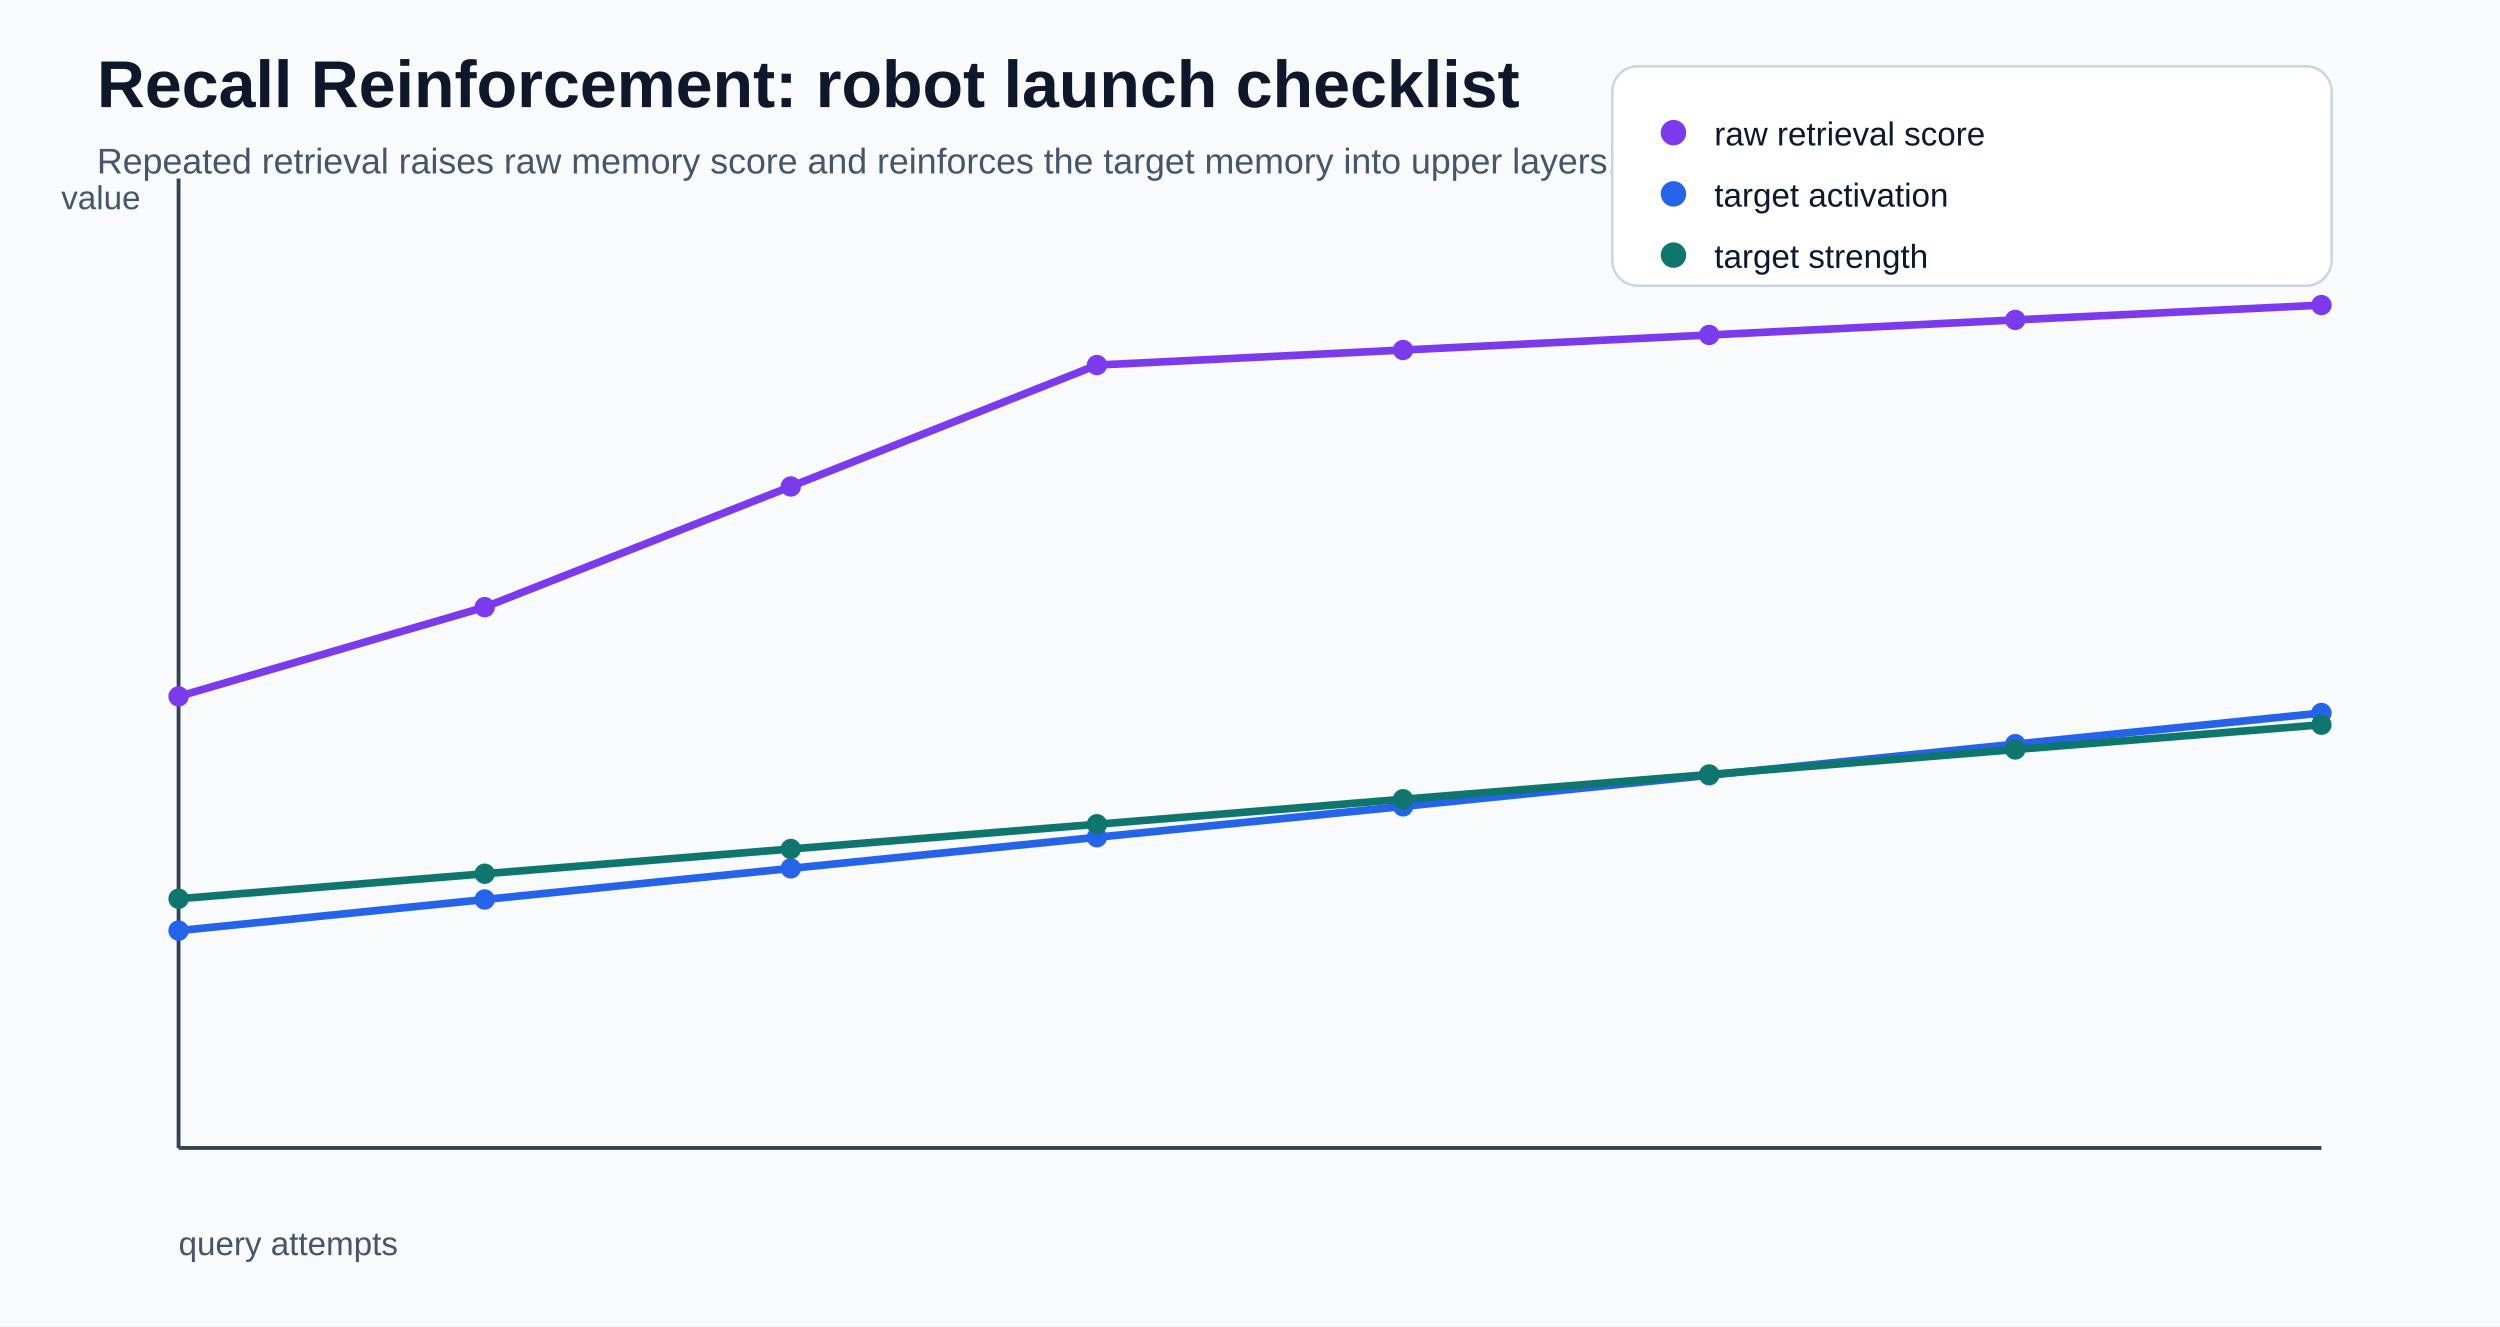
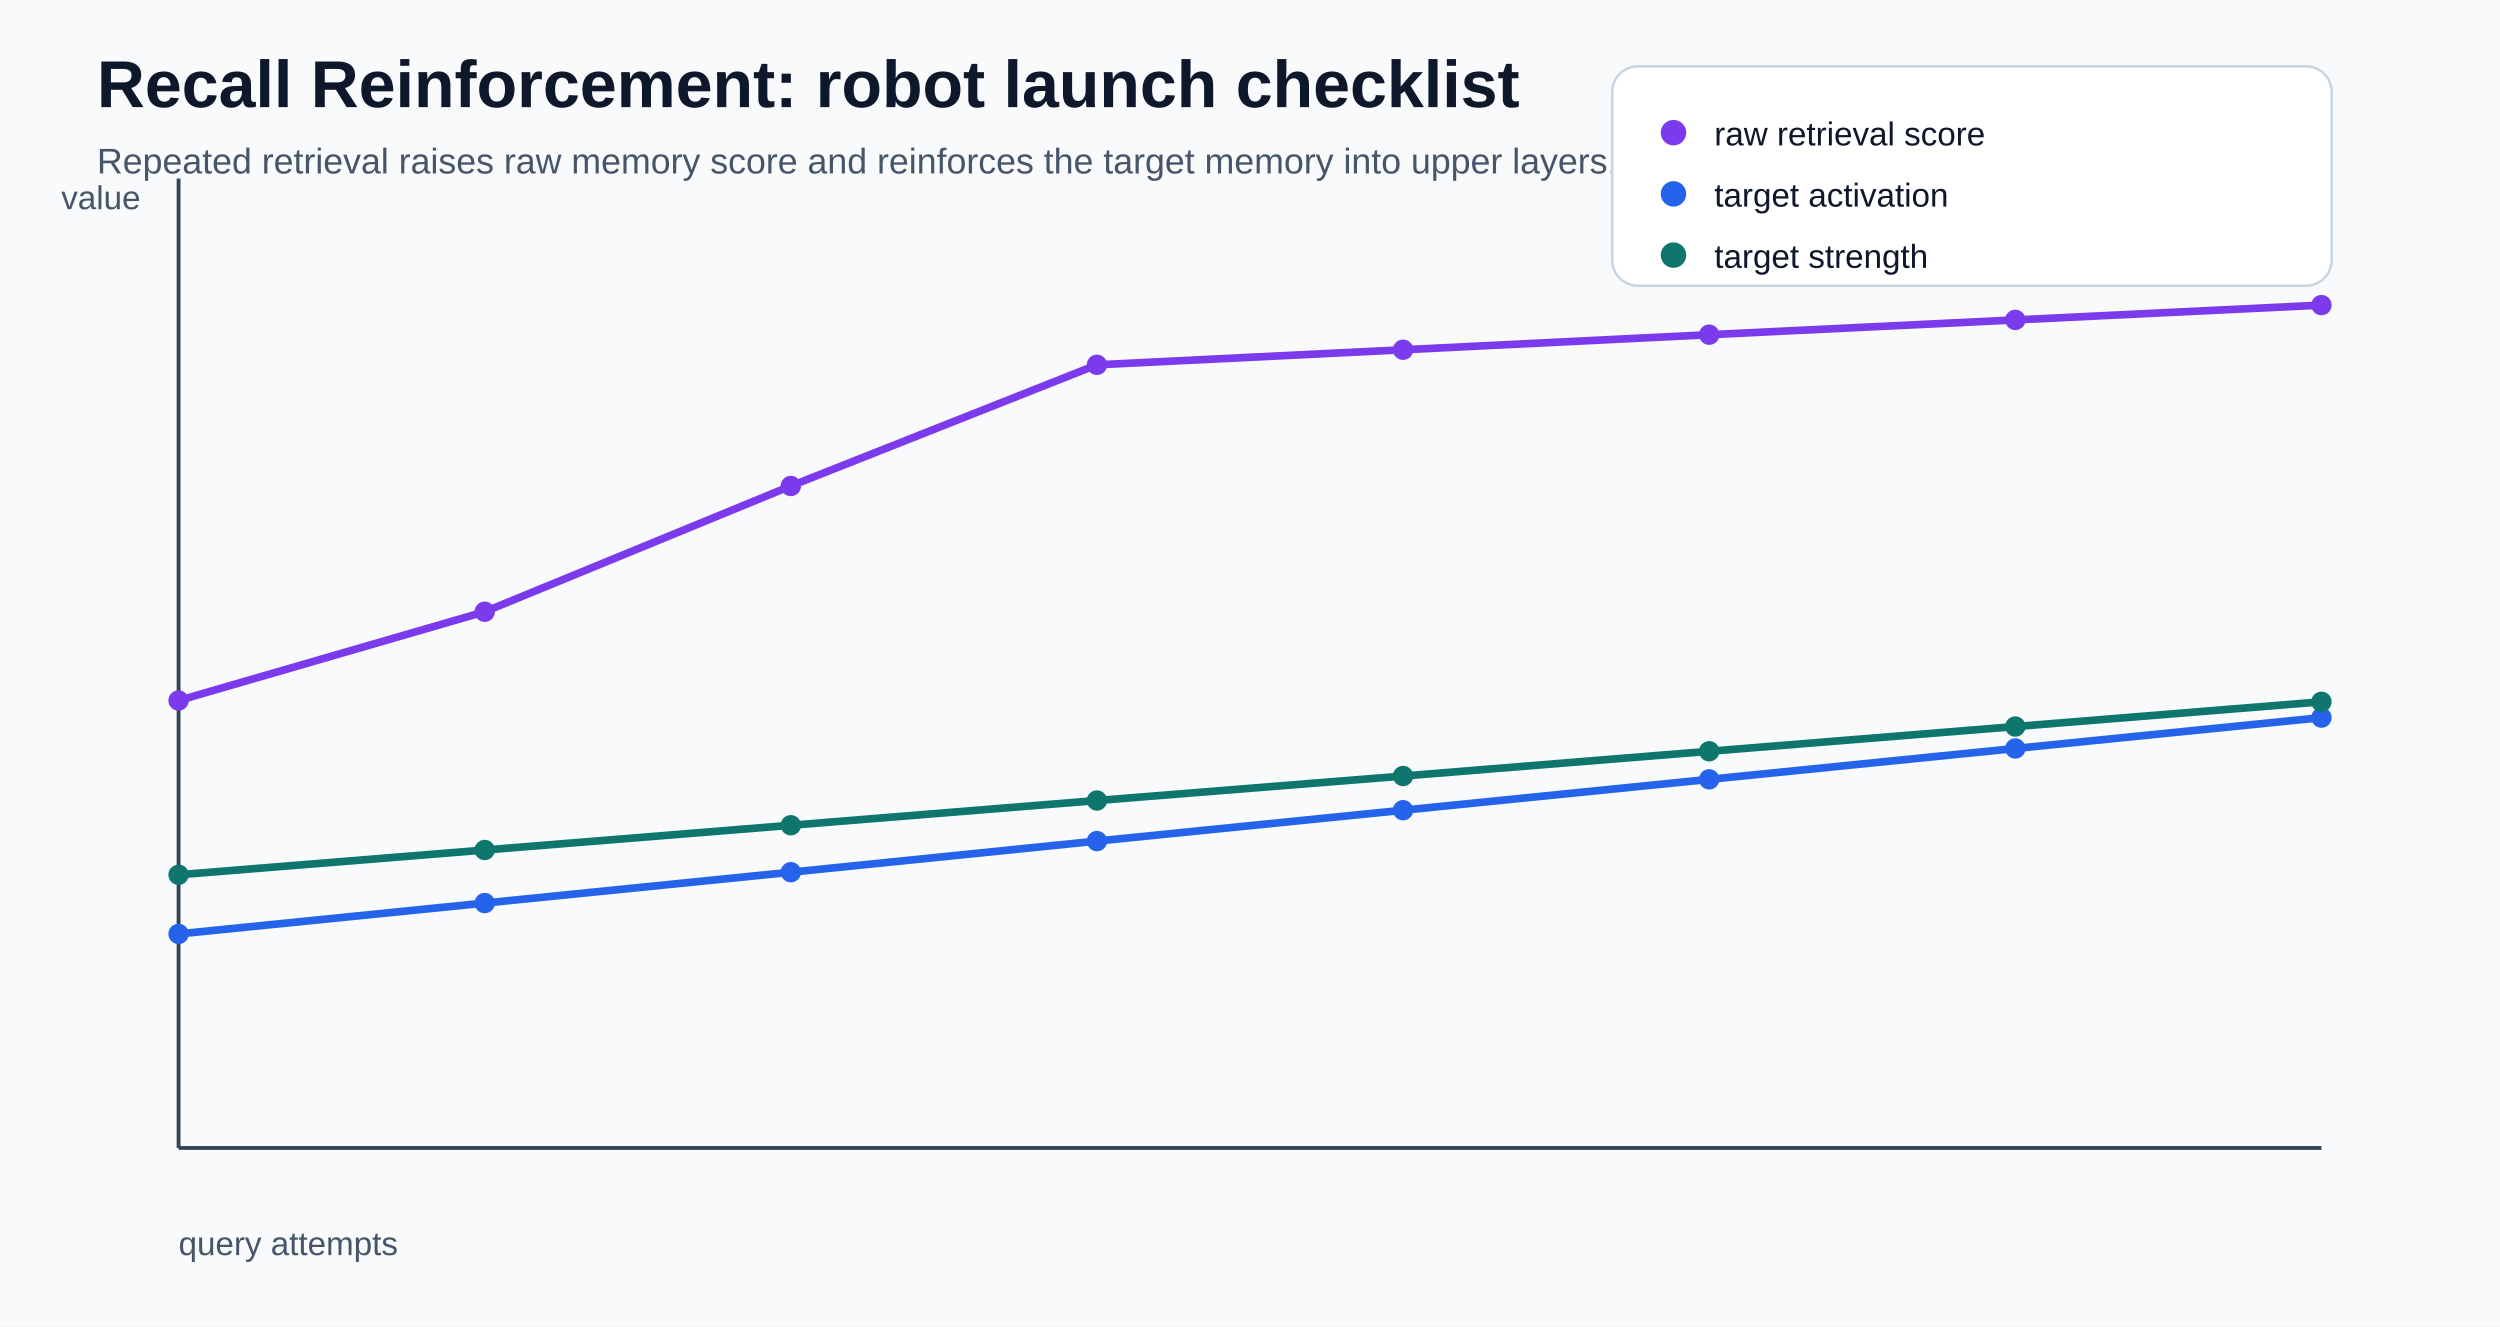
<svg xmlns="http://www.w3.org/2000/svg" width="980" height="520" viewBox="0 0 980 520">
  <rect width="100%" height="100%" fill="#F8FAFC" />
  <text x="38" y="42" font-family="Arial" font-size="26" font-weight="700" fill="#0F172A">Recall Reinforcement: robot launch checklist</text>
  <text x="38" y="68" font-family="Arial" font-size="14" fill="#475569">Repeated retrieval raises raw memory score and reinforces the target memory into upper layers.</text>
  <line x1="70" y1="450" x2="910" y2="450" stroke="#334155" stroke-width="1.5" />
  <line x1="70" y1="70" x2="70" y2="450" stroke="#334155" stroke-width="1.5" />
-   <polyline points="70.0,273.0 190.0,238.0 310.0,190.7 430.0,143.1 550.0,137.2 670.0,131.3 790.0,125.4 910.0,119.6" fill="none" stroke="#7C3AED" stroke-width="3" />
-   <circle cx="70.0" cy="273.0" r="4" fill="#7C3AED" />
-   <circle cx="190.0" cy="238.0" r="4" fill="#7C3AED" />
-   <circle cx="310.0" cy="190.7" r="4" fill="#7C3AED" />
-   <circle cx="430.0" cy="143.1" r="4" fill="#7C3AED" />
-   <circle cx="550.0" cy="137.2" r="4" fill="#7C3AED" />
-   <circle cx="670.0" cy="131.3" r="4" fill="#7C3AED" />
+   <polyline points="70.0,274.6 190.0,239.8 310.0,190.5 430.0,143.0 550.0,137.1 670.0,131.2 790.0,125.4 910.0,119.6" fill="none" stroke="#7C3AED" stroke-width="3" />
+   <circle cx="70.0" cy="274.6" r="4" fill="#7C3AED" />
+   <circle cx="190.0" cy="239.8" r="4" fill="#7C3AED" />
+   <circle cx="310.0" cy="190.5" r="4" fill="#7C3AED" />
+   <circle cx="430.0" cy="143.0" r="4" fill="#7C3AED" />
+   <circle cx="550.0" cy="137.1" r="4" fill="#7C3AED" />
+   <circle cx="670.0" cy="131.2" r="4" fill="#7C3AED" />
  <circle cx="790.0" cy="125.4" r="4" fill="#7C3AED" />
  <circle cx="910.0" cy="119.6" r="4" fill="#7C3AED" />
-   <polyline points="70.0,364.8 190.0,352.6 310.0,340.4 430.0,328.2 550.0,316.1 670.0,303.9 790.0,291.7 910.0,279.5" fill="none" stroke="#2563EB" stroke-width="3" />
-   <circle cx="70.0" cy="364.8" r="4" fill="#2563EB" />
-   <circle cx="190.0" cy="352.6" r="4" fill="#2563EB" />
-   <circle cx="310.0" cy="340.4" r="4" fill="#2563EB" />
-   <circle cx="430.0" cy="328.2" r="4" fill="#2563EB" />
-   <circle cx="550.0" cy="316.1" r="4" fill="#2563EB" />
-   <circle cx="670.0" cy="303.9" r="4" fill="#2563EB" />
-   <circle cx="790.0" cy="291.7" r="4" fill="#2563EB" />
-   <circle cx="910.0" cy="279.5" r="4" fill="#2563EB" />
-   <polyline points="70.0,352.3 190.0,342.5 310.0,332.8 430.0,323.1 550.0,313.3 670.0,303.6 790.0,293.8 910.0,284.1" fill="none" stroke="#0F766E" stroke-width="3" />
-   <circle cx="70.0" cy="352.3" r="4" fill="#0F766E" />
-   <circle cx="190.0" cy="342.5" r="4" fill="#0F766E" />
-   <circle cx="310.0" cy="332.8" r="4" fill="#0F766E" />
-   <circle cx="430.0" cy="323.1" r="4" fill="#0F766E" />
-   <circle cx="550.0" cy="313.3" r="4" fill="#0F766E" />
-   <circle cx="670.0" cy="303.6" r="4" fill="#0F766E" />
-   <circle cx="790.0" cy="293.8" r="4" fill="#0F766E" />
-   <circle cx="910.0" cy="284.1" r="4" fill="#0F766E" />
+   <polyline points="70.0,366.1 190.0,354.0 310.0,341.9 430.0,329.7 550.0,317.6 670.0,305.5 790.0,293.4 910.0,281.3" fill="none" stroke="#2563EB" stroke-width="3" />
+   <circle cx="70.0" cy="366.1" r="4" fill="#2563EB" />
+   <circle cx="190.0" cy="354.0" r="4" fill="#2563EB" />
+   <circle cx="310.0" cy="341.9" r="4" fill="#2563EB" />
+   <circle cx="430.0" cy="329.7" r="4" fill="#2563EB" />
+   <circle cx="550.0" cy="317.6" r="4" fill="#2563EB" />
+   <circle cx="670.0" cy="305.5" r="4" fill="#2563EB" />
+   <circle cx="790.0" cy="293.4" r="4" fill="#2563EB" />
+   <circle cx="910.0" cy="281.3" r="4" fill="#2563EB" />
+   <polyline points="70.0,342.9 190.0,333.2 310.0,323.5 430.0,313.8 550.0,304.2 670.0,294.5 790.0,284.8 910.0,275.1" fill="none" stroke="#0F766E" stroke-width="3" />
+   <circle cx="70.0" cy="342.9" r="4" fill="#0F766E" />
+   <circle cx="190.0" cy="333.2" r="4" fill="#0F766E" />
+   <circle cx="310.0" cy="323.5" r="4" fill="#0F766E" />
+   <circle cx="430.0" cy="313.8" r="4" fill="#0F766E" />
+   <circle cx="550.0" cy="304.2" r="4" fill="#0F766E" />
+   <circle cx="670.0" cy="294.5" r="4" fill="#0F766E" />
+   <circle cx="790.0" cy="284.8" r="4" fill="#0F766E" />
+   <circle cx="910.0" cy="275.1" r="4" fill="#0F766E" />
  <text x="70" y="492" font-family="Arial" font-size="13" fill="#475569">query attempts</text>
  <text x="24" y="82" font-family="Arial" font-size="13" fill="#475569">value</text>
  <rect x="632" y="26" width="282" height="86" rx="10" fill="#FFFFFF" stroke="#CBD5E1" />
  <circle cx="656" cy="52" r="5" fill="#7C3AED" />
  <text x="672" y="57" font-family="Arial" font-size="13" fill="#0F172A">raw retrieval score</text>
  <circle cx="656" cy="76" r="5" fill="#2563EB" />
  <text x="672" y="81" font-family="Arial" font-size="13" fill="#0F172A">target activation</text>
  <circle cx="656" cy="100" r="5" fill="#0F766E" />
  <text x="672" y="105" font-family="Arial" font-size="13" fill="#0F172A">target strength</text>
</svg>
